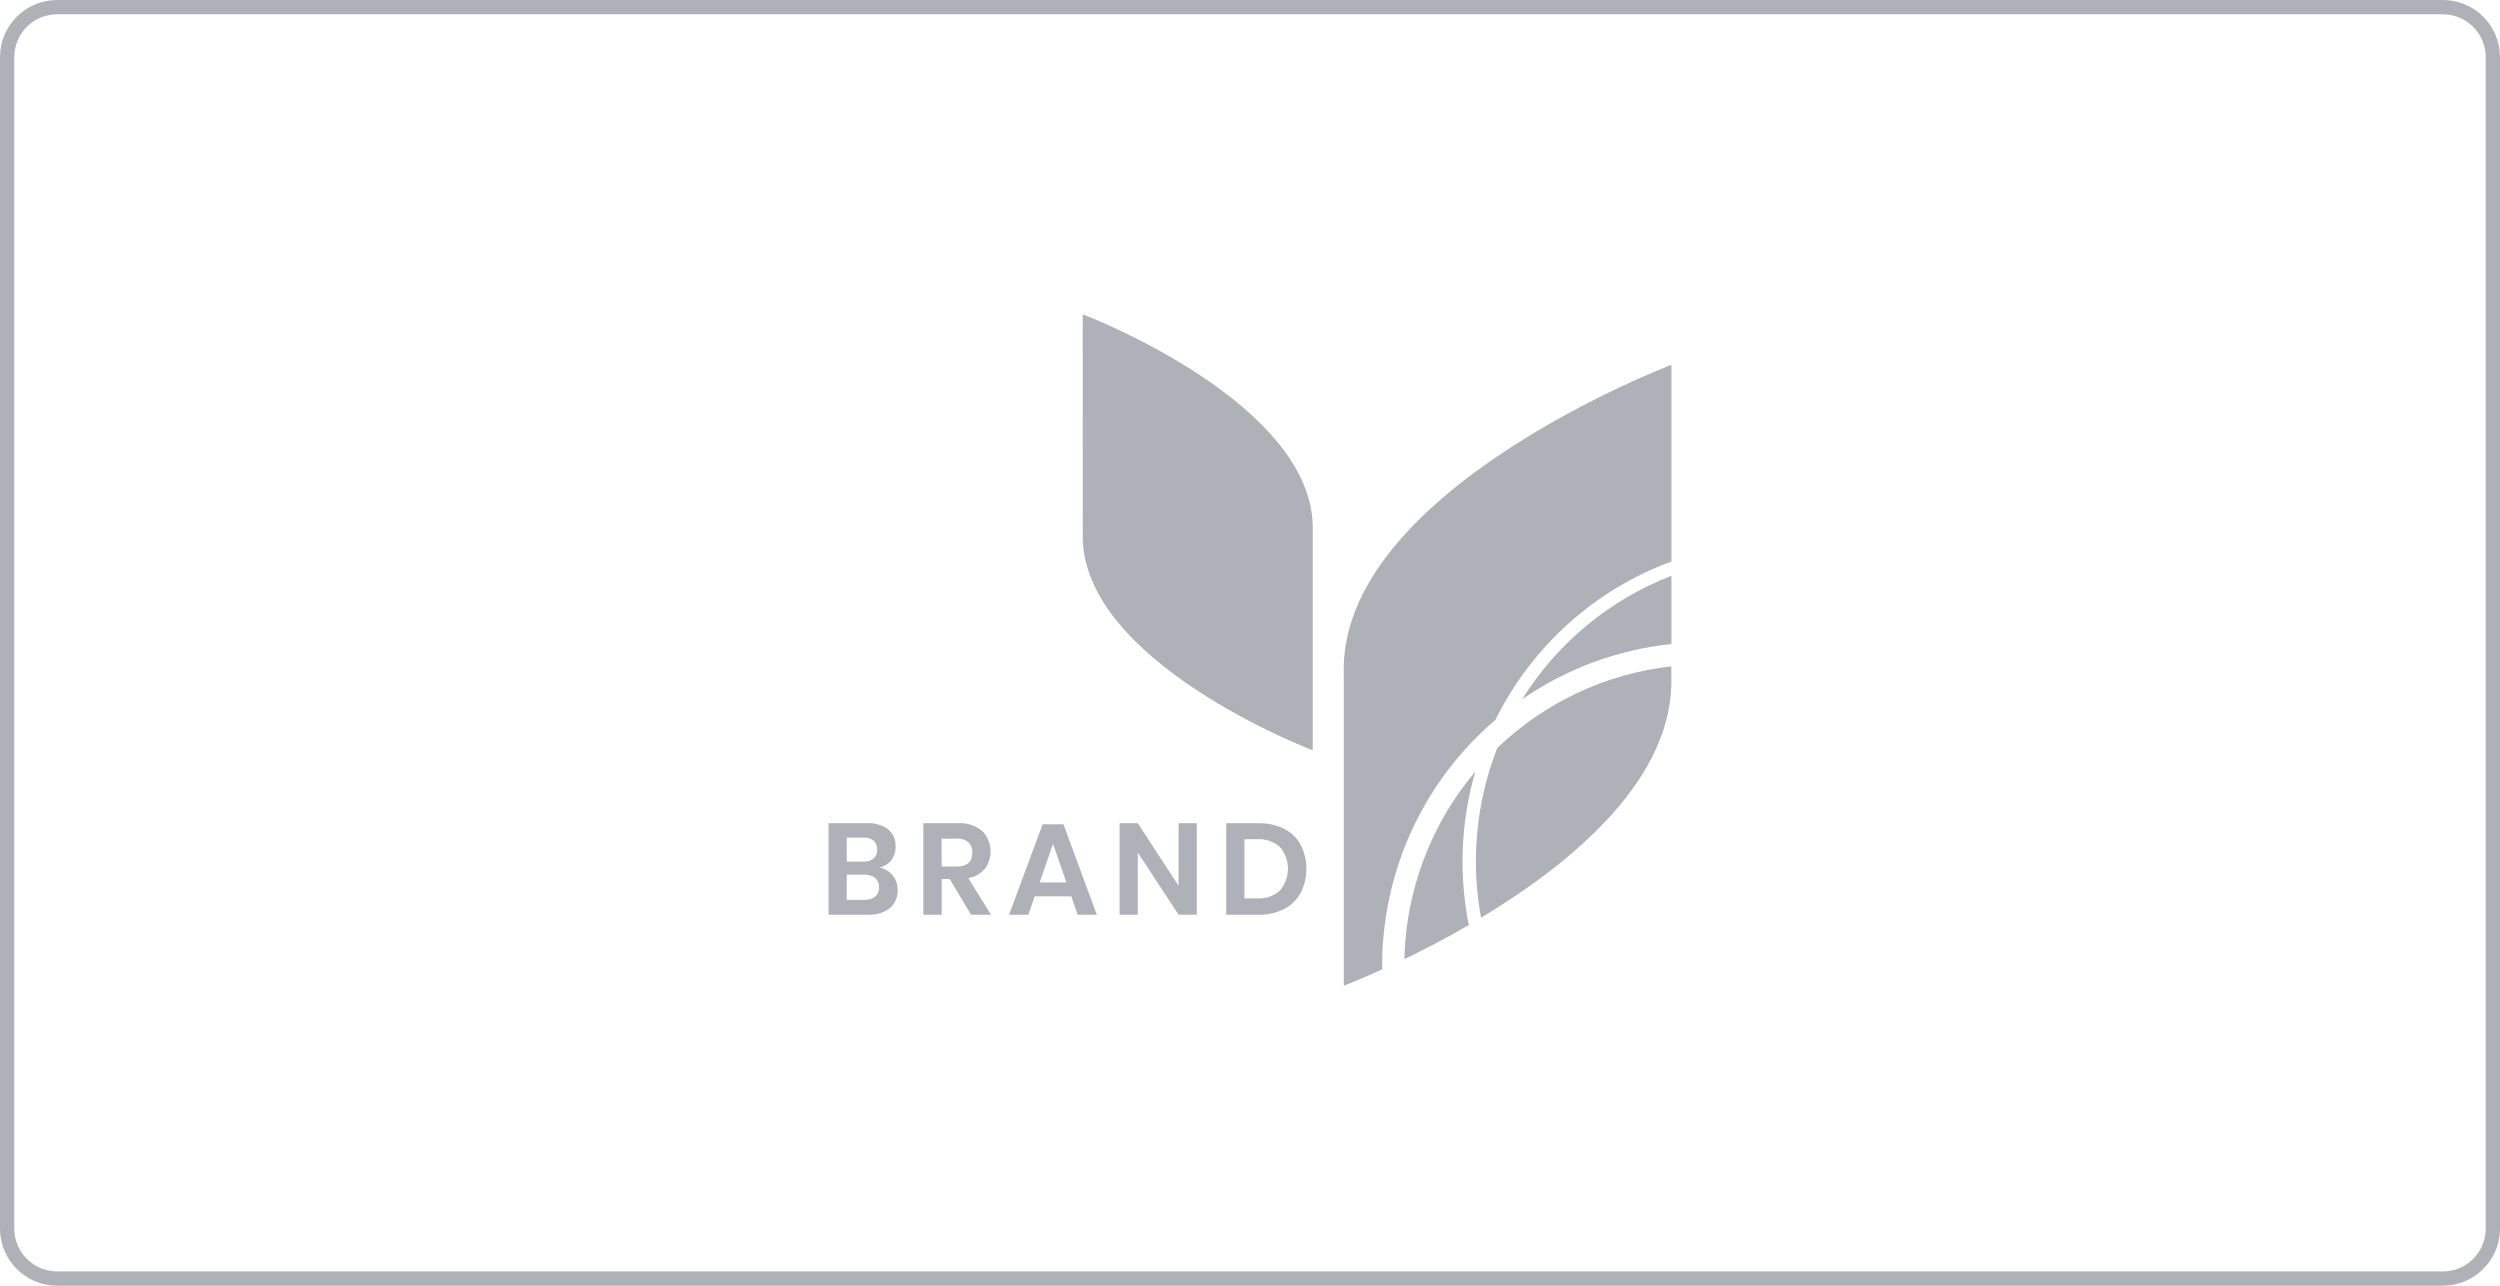
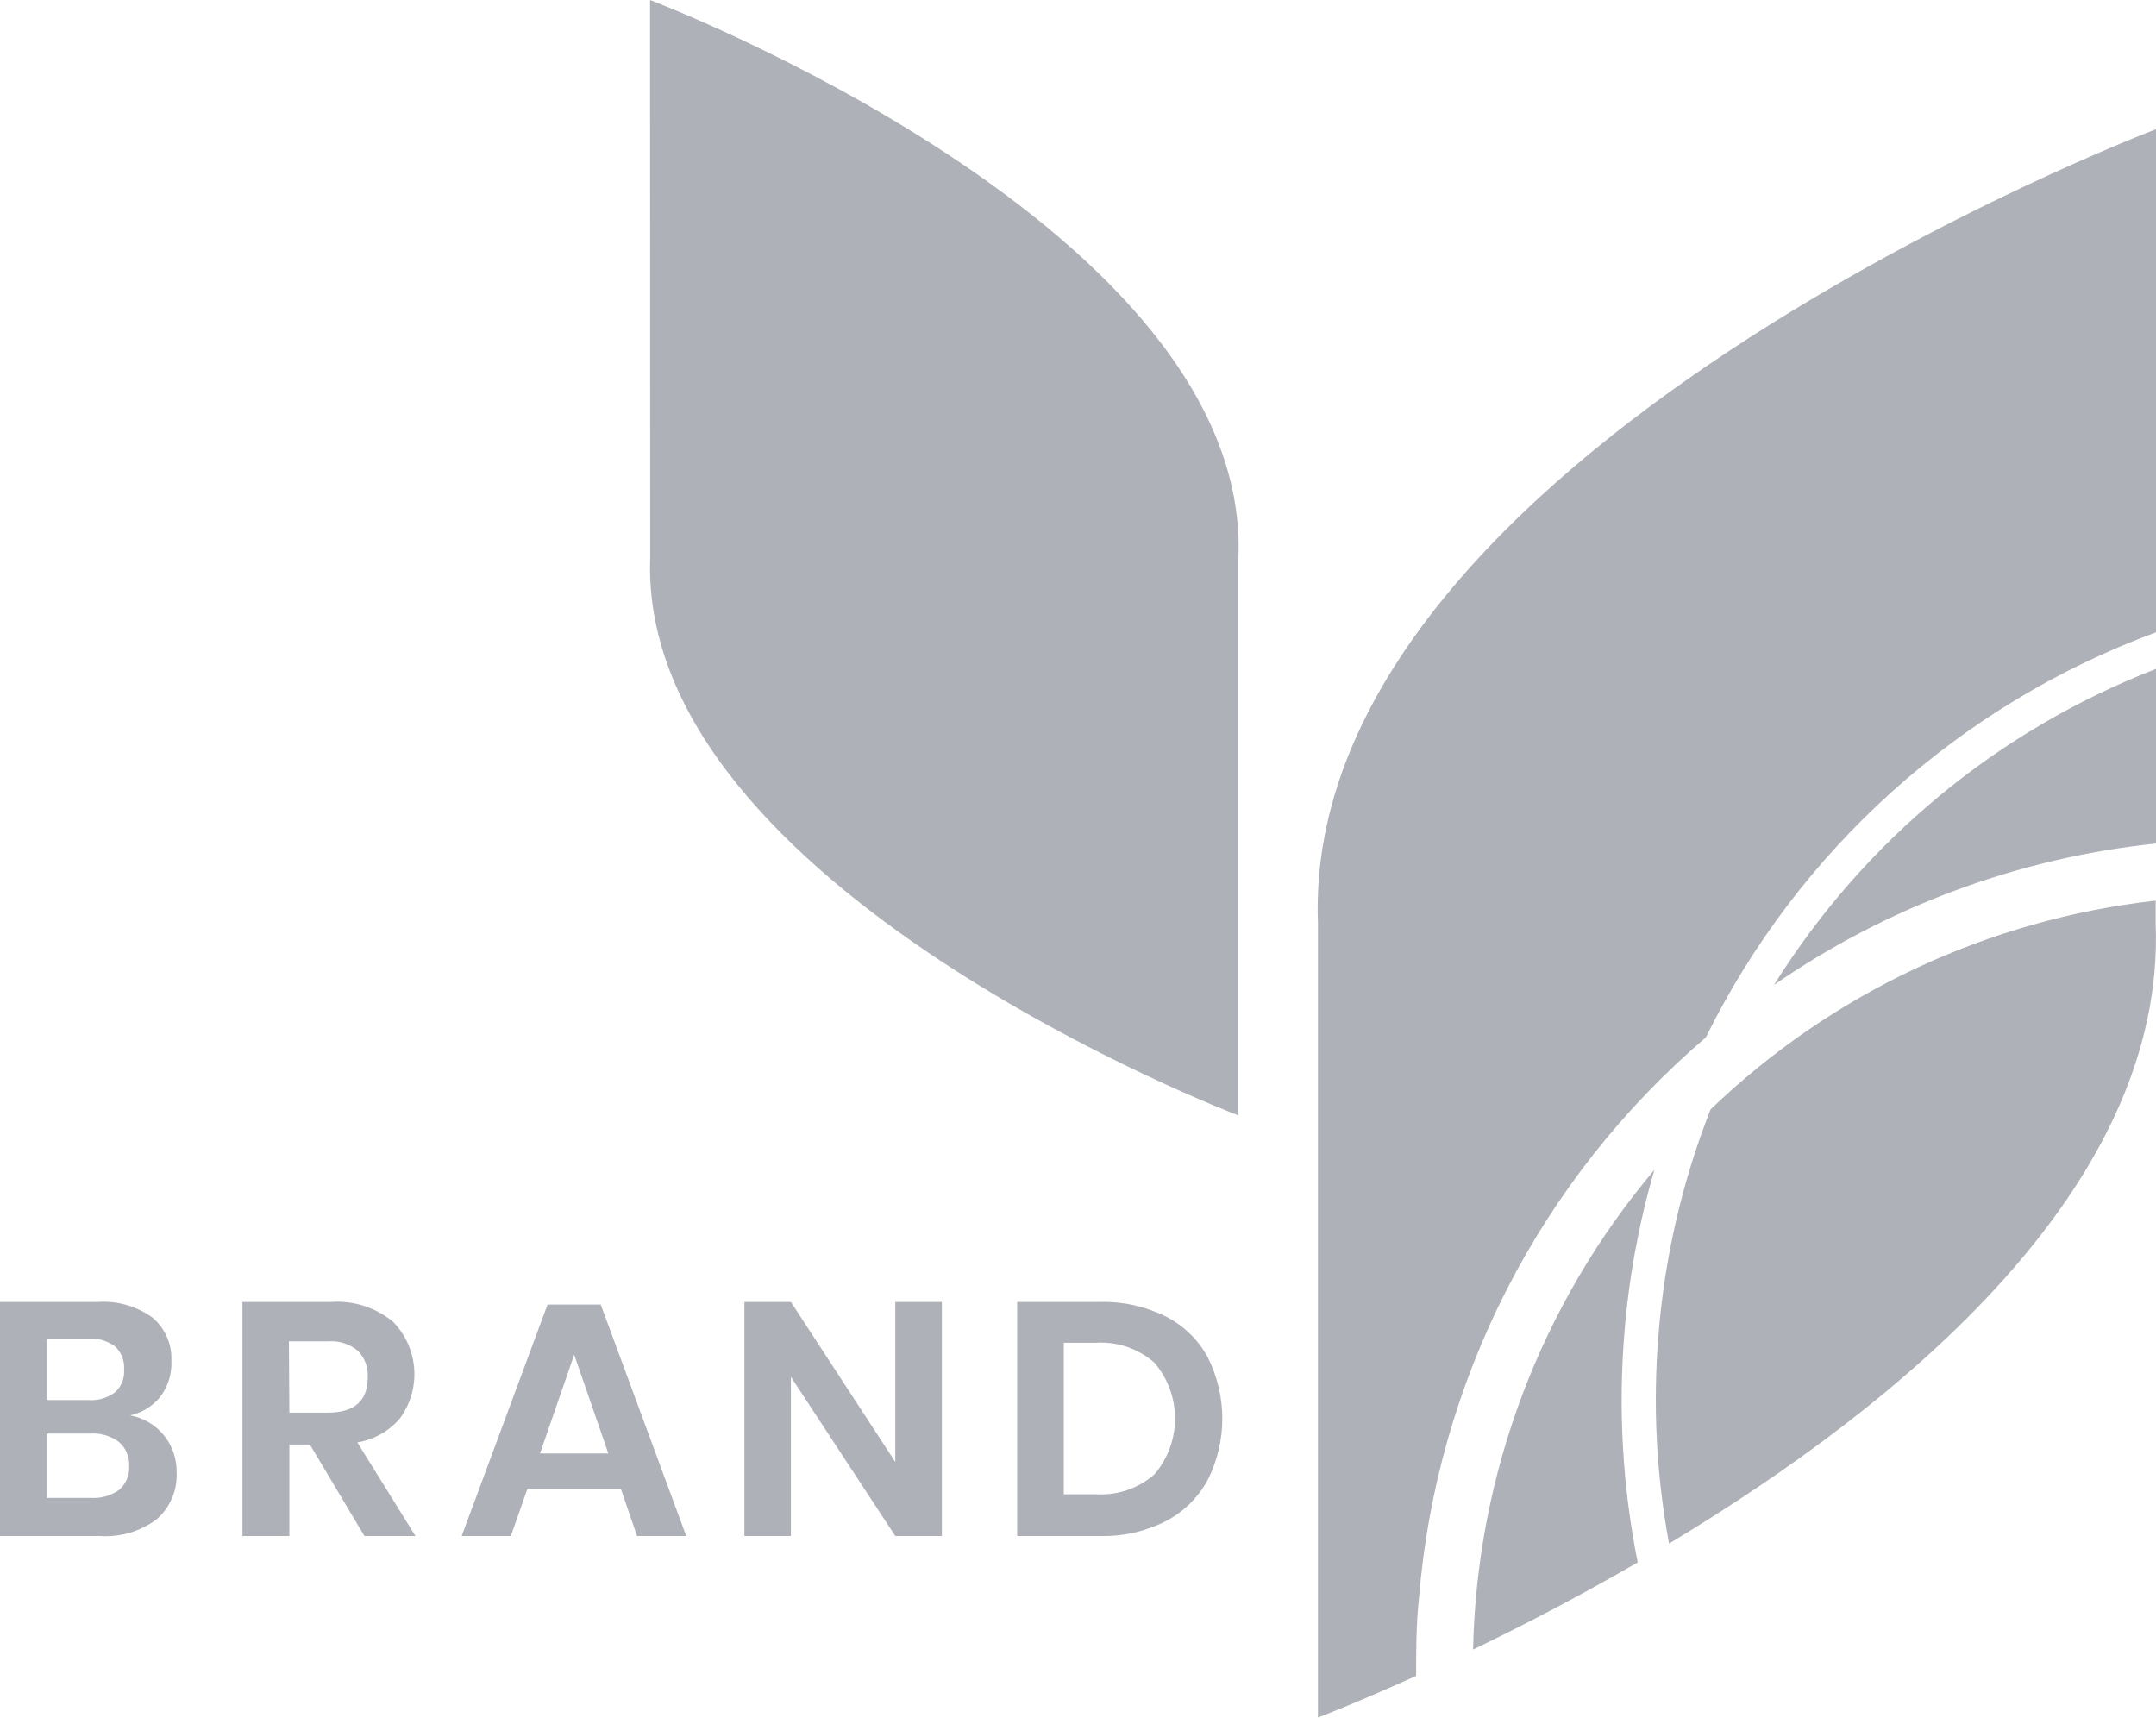
- <svg xmlns="http://www.w3.org/2000/svg" width="175" height="90" viewBox="0 0 175 90" fill="none">
-   <rect x="0.5" y="0.5" width="174" height="89" rx="3.5" stroke="#AFB1B8" />
-   <path d="M62.488 61.278C62.718 61.563 62.84 61.921 62.834 62.288C62.845 62.528 62.803 62.767 62.71 62.988C62.618 63.209 62.477 63.406 62.297 63.565C61.851 63.904 61.298 64.069 60.739 64.031H58V57.626H60.683C61.213 57.591 61.738 57.741 62.17 58.052C62.343 58.197 62.48 58.381 62.571 58.589C62.661 58.797 62.702 59.023 62.69 59.25C62.706 59.603 62.595 59.951 62.379 60.23C62.17 60.484 61.883 60.66 61.562 60.73C61.925 60.797 62.254 60.991 62.488 61.278ZM59.275 60.311H60.422C60.682 60.33 60.941 60.255 61.151 60.098C61.237 60.02 61.304 59.922 61.346 59.814C61.389 59.706 61.406 59.589 61.397 59.472C61.405 59.356 61.387 59.24 61.345 59.132C61.303 59.024 61.238 58.926 61.154 58.846C60.938 58.685 60.671 58.609 60.403 58.631H59.275V60.311ZM61.263 62.767C61.355 62.687 61.427 62.586 61.474 62.474C61.521 62.361 61.542 62.238 61.534 62.116C61.541 61.993 61.52 61.869 61.472 61.755C61.423 61.641 61.35 61.54 61.257 61.459C61.032 61.292 60.756 61.21 60.478 61.228H59.275V62.989H60.493C60.767 63.005 61.039 62.927 61.263 62.767Z" fill="#AFB1B8" />
-   <path d="M67.972 64.031L66.48 61.528H65.919V64.031H64.635V57.626H67.066C67.678 57.583 68.284 57.778 68.758 58.171C69.098 58.518 69.302 58.976 69.336 59.462C69.369 59.948 69.228 60.43 68.939 60.821C68.639 61.166 68.229 61.396 67.779 61.472L69.369 64.031H67.972ZM65.919 60.655H66.969C67.698 60.655 68.063 60.332 68.063 59.685C68.07 59.553 68.05 59.421 68.004 59.297C67.958 59.173 67.887 59.06 67.795 58.965C67.564 58.773 67.268 58.68 66.969 58.706H65.906L65.919 60.655Z" fill="#AFB1B8" />
-   <path d="M74.991 62.742H72.432L71.98 64.031H70.634L72.984 57.698H74.439L76.78 64.031H75.433L74.991 62.742ZM74.648 61.772L73.713 59.069L72.778 61.772H74.648Z" fill="#AFB1B8" />
-   <path d="M83.776 64.031H82.501L79.644 59.676V64.031H78.372V57.626H79.644L82.501 62.007V57.626H83.776V64.031Z" fill="#AFB1B8" />
-   <path d="M91.05 62.498C90.786 62.982 90.385 63.375 89.897 63.628C89.342 63.909 88.726 64.048 88.105 64.031H85.836V57.626H88.105C88.725 57.61 89.34 57.745 89.897 58.021C90.385 58.267 90.787 58.657 91.05 59.138C91.312 59.658 91.449 60.234 91.449 60.818C91.449 61.402 91.312 61.977 91.05 62.498ZM89.591 62.345C89.955 61.919 90.155 61.377 90.155 60.816C90.155 60.255 89.955 59.713 89.591 59.288C89.151 58.902 88.578 58.707 87.996 58.743H87.111V62.889H87.996C88.578 62.926 89.151 62.73 89.591 62.345Z" fill="#AFB1B8" />
-   <path d="M75.789 22C75.789 22 92.24 28.236 91.891 37.26V52.523C91.891 52.523 75.452 46.284 75.795 37.26L75.789 22Z" fill="#AFB1B8" />
-   <path d="M106.548 48.95C109.655 46.803 113.249 45.473 117 45.082V40.304C112.677 41.977 109.01 45.01 106.548 48.95Z" fill="#AFB1B8" />
-   <path d="M104.681 50.389C107.224 45.248 111.633 41.28 117 39.303V25.536C117 25.536 93.571 34.419 94.066 47.269V69C94.066 69 95.11 68.603 96.753 67.858C96.753 67.163 96.753 66.462 96.828 65.758C97.312 59.792 100.137 54.264 104.681 50.389Z" fill="#AFB1B8" />
-   <path d="M102.453 58.462C102.576 56.955 102.85 55.464 103.272 54.012C100.443 57.359 98.73 61.512 98.373 65.887C98.339 66.3 98.32 66.713 98.311 67.138C99.641 66.497 101.19 65.696 102.817 64.754C102.402 62.684 102.279 60.566 102.453 58.462Z" fill="#AFB1B8" />
-   <path d="M103.384 58.54C103.228 60.444 103.326 62.36 103.674 64.238C110.075 60.392 117.268 54.45 116.991 47.269V46.644C112.417 47.157 108.138 49.165 104.812 52.357C104.033 54.335 103.552 56.419 103.384 58.54Z" fill="#AFB1B8" />
+ <svg xmlns="http://www.w3.org/2000/svg" width="59" height="47" fill="none">
+   <path d="M4.488 39.278c.23.285.352.643.346 1.01a1.605 1.605 0 01-.536 1.277c-.447.339-1 .504-1.559.466H0v-6.405h2.683a2.284 2.284 0 011.487.426 1.464 1.464 0 01.52 1.198c.016.353-.095.7-.311.98-.209.254-.496.43-.817.5.363.067.692.26.926.548zm-3.213-.967H2.42c.261.02.52-.056.73-.213a.76.76 0 00.246-.626.789.789 0 00-.243-.626 1.105 1.105 0 00-.751-.215H1.275v1.68zm1.988 2.456a.794.794 0 00.271-.65.81.81 0 00-.277-.658 1.18 1.18 0 00-.78-.231H1.276v1.761h1.218c.274.016.546-.062.77-.222zM9.972 42.031L8.48 39.528h-.561v2.503H6.635v-6.405h2.43a2.39 2.39 0 011.693.545 2.048 2.048 0 01.18 2.65c-.3.345-.709.575-1.159.65l1.59 2.56H9.972zM7.92 38.655h1.05c.73 0 1.094-.323 1.094-.97a.955.955 0 00-.268-.72 1.134 1.134 0 00-.826-.26H7.906l.013 1.95zM16.99 40.742h-2.558l-.452 1.29h-1.346l2.35-6.334h1.455l2.34 6.333h-1.346l-.442-1.289zm-.342-.97l-.935-2.703-.935 2.703h1.87zM25.776 42.031H24.5l-2.857-4.355v4.355h-1.272v-6.405h1.272l2.857 4.38v-4.38h1.275v6.405zM33.05 40.498a2.757 2.757 0 01-1.153 1.13c-.555.281-1.17.42-1.792.403h-2.27v-6.405h2.27a3.816 3.816 0 011.792.395c.488.246.89.636 1.153 1.117a3.735 3.735 0 010 3.36zm-1.459-.153a2.352 2.352 0 000-3.057 2.21 2.21 0 00-1.595-.545h-.885v4.146h.885a2.21 2.21 0 001.595-.544zM17.789 0S34.24 6.236 33.89 15.26v15.263s-16.439-6.24-16.096-15.263L17.789 0zM48.548 26.95A22.485 22.485 0 0159 23.082v-4.778a21.467 21.467 0 00-10.452 8.646z" fill="#AFB1B8" />
+   <path d="M46.68 28.389A22.382 22.382 0 0159 17.303V3.536s-23.43 8.883-22.934 21.733V47s1.044-.397 2.687-1.141c0-.695 0-1.396.075-2.1a22.605 22.605 0 017.853-15.37z" fill="#AFB1B8" />
+   <path d="M44.453 36.462c.123-1.508.397-2.998.82-4.45a21.04 21.04 0 00-4.962 13.126 68.003 68.003 0 004.506-2.384 22.577 22.577 0 01-.364-6.292zM45.384 36.54a21.586 21.586 0 00.29 5.698c6.401-3.846 13.594-9.788 13.317-16.969v-.625a20.971 20.971 0 00-12.18 5.713 21.496 21.496 0 00-1.427 6.183z" fill="#AFB1B8" />
</svg>
